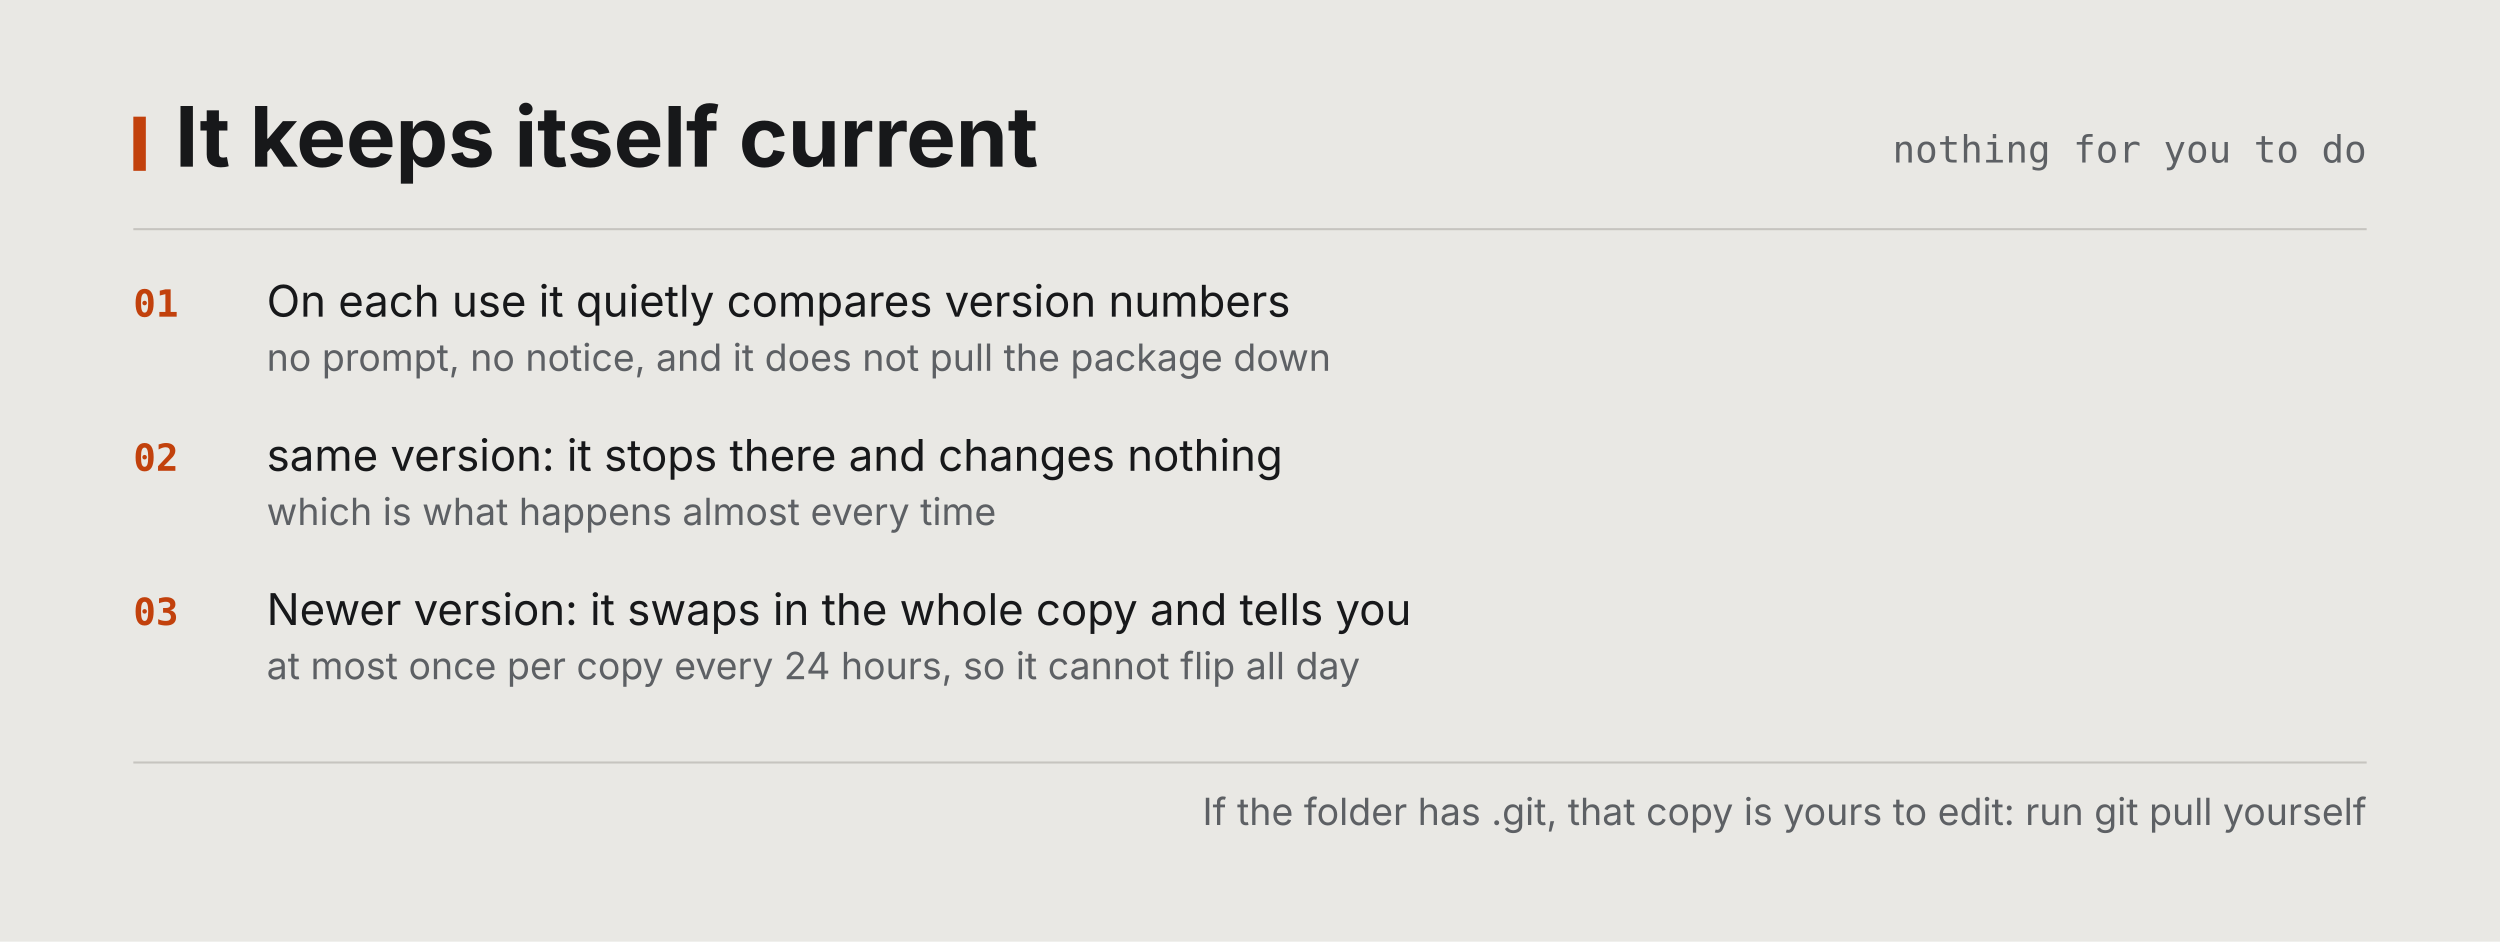
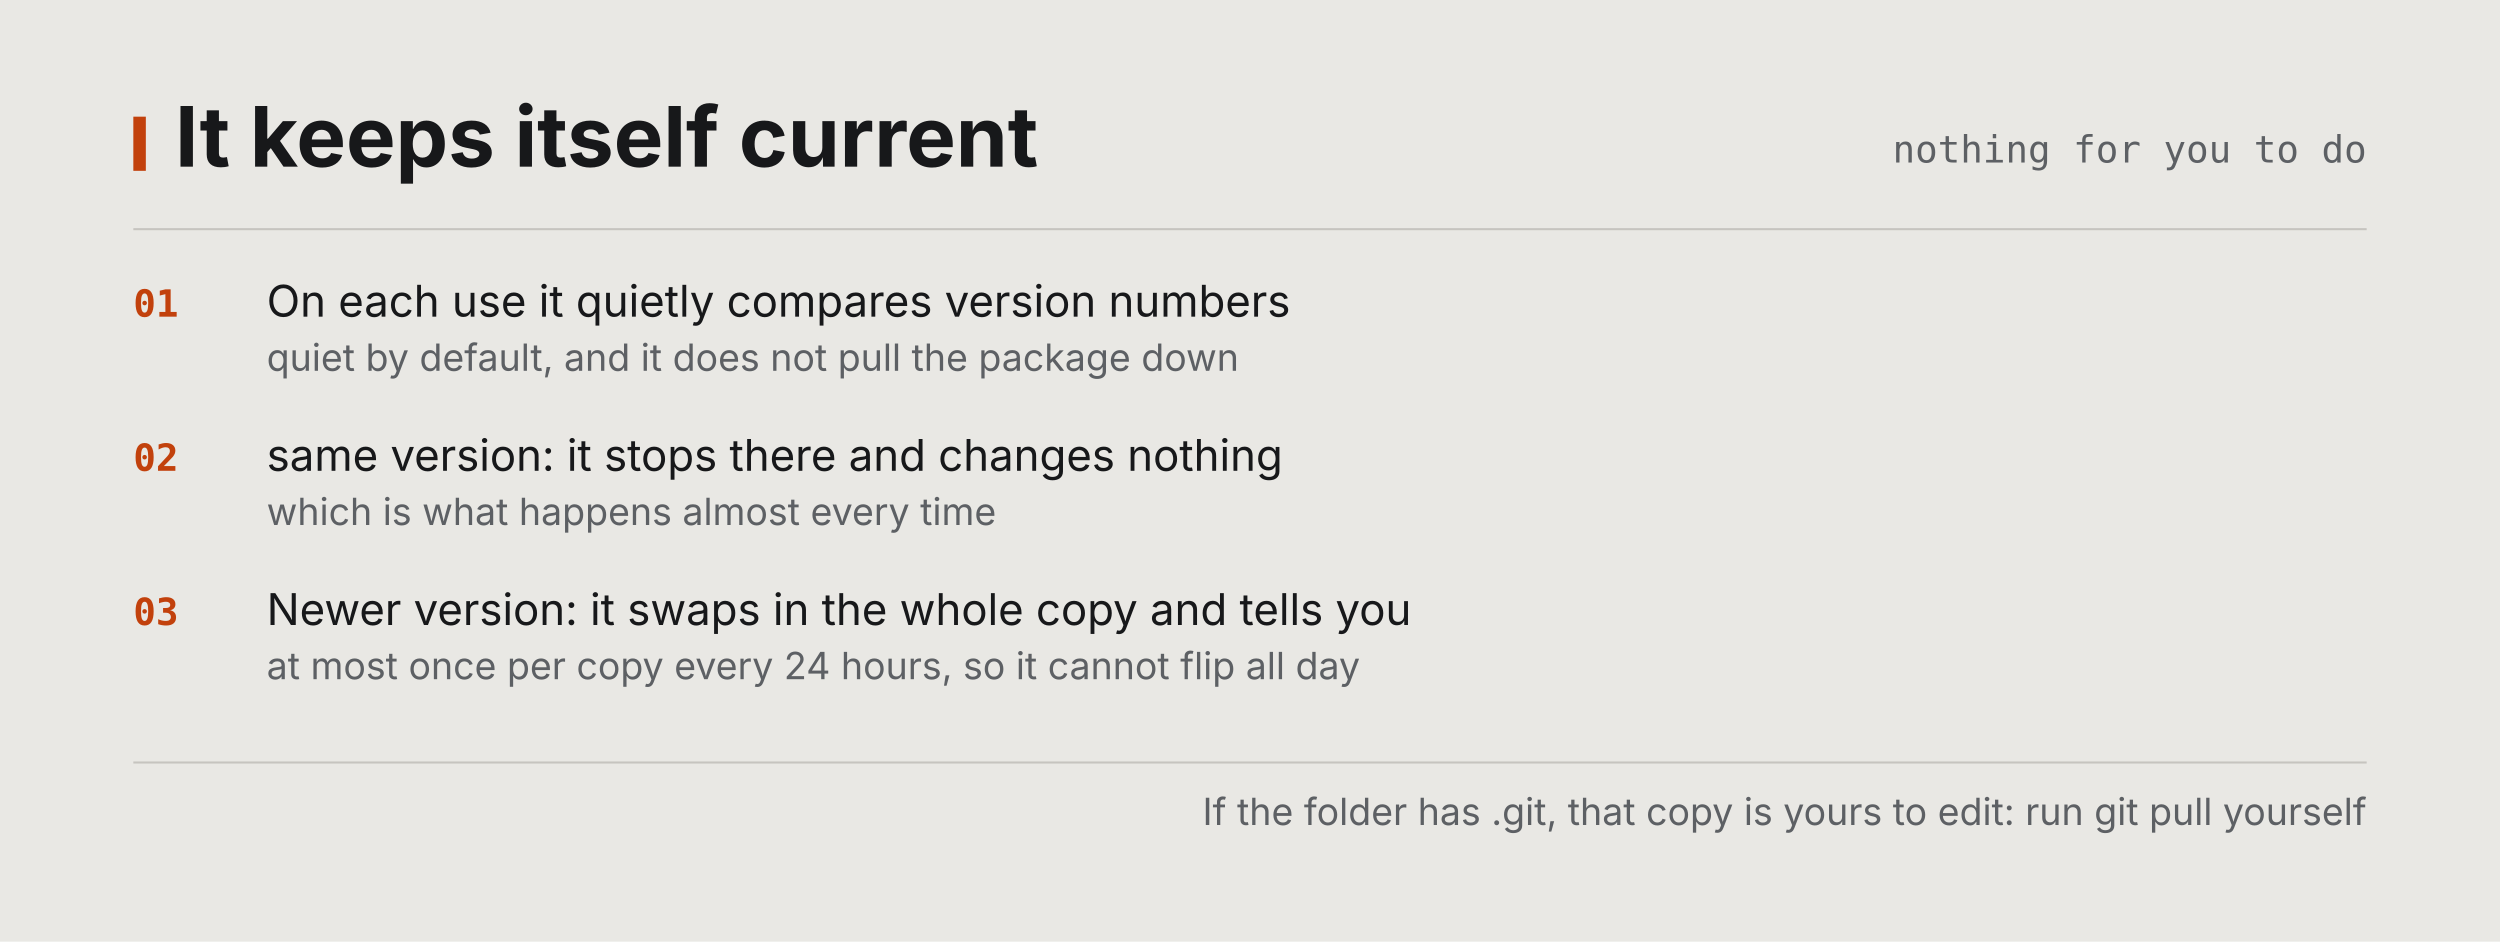
<svg xmlns="http://www.w3.org/2000/svg" width="1200" height="452" viewBox="0 0 1200 452" role="img" aria-labelledby="pfUpdateTitle pfUpdateDesc">
  <rect width="1200" height="452" fill="#E9E8E4" />
  <g id="head" font-family="-apple-system, BlinkMacSystemFont, 'Segoe UI', 'PingFang SC', sans-serif">
    <rect x="64" y="56" width="6" height="26" fill="#C2410C" />
    <text x="84" y="80" font-size="40" font-weight="700" fill="#17181A">It keeps itself current</text>
    <text x="1136" y="78" text-anchor="end" font-family="ui-monospace, SFMono-Regular, Menlo, monospace" font-size="18" fill="#5D6064">nothing for you to do</text>
  </g>
  <line x1="64" y1="110" x2="1136" y2="110" stroke="#C6C4BF" stroke-width="1" />
  <g id="how" font-family="-apple-system, BlinkMacSystemFont, 'Segoe UI', 'PingFang SC', sans-serif">
    <text x="64" y="152" font-family="ui-monospace, SFMono-Regular, Menlo, monospace" font-size="18" fill="#C2410C" font-weight="700">01</text>
    <text x="128" y="152" font-size="21" fill="#17181A">On each use it quietly compares version numbers</text>
-     <text x="128" y="178" font-size="18" fill="#5D6064">no prompt, no notice, and it does not pull the package down</text>
+     <text x="128" y="178" font-size="18" fill="#5D6064">quiet by default, and it does not pull the package down</text>
    <text x="64" y="226" font-family="ui-monospace, SFMono-Regular, Menlo, monospace" font-size="18" fill="#C2410C" font-weight="700">02</text>
    <text x="128" y="226" font-size="21" fill="#17181A">same version: it stops there and changes nothing</text>
    <text x="128" y="252" font-size="18" fill="#5D6064">which is what happens almost every time</text>
    <text x="64" y="300" font-family="ui-monospace, SFMono-Regular, Menlo, monospace" font-size="18" fill="#C2410C" font-weight="700">03</text>
    <text x="128" y="300" font-size="21" fill="#17181A">Newer version: it swaps in the whole copy and tells you</text>
    <text x="128" y="326" font-size="18" fill="#5D6064">at most once per copy every 24 hours, so it cannot flip all day</text>
  </g>
  <line x1="64" y1="366" x2="1136" y2="366" stroke="#C6C4BF" stroke-width="1" />
  <text x="1136" y="396" text-anchor="end" font-family="-apple-system, BlinkMacSystemFont, 'Segoe UI', 'PingFang SC', sans-serif" font-size="18" fill="#5D6064">If the folder has .git, that copy is yours to edit: run git pull yourself</text>
</svg>
